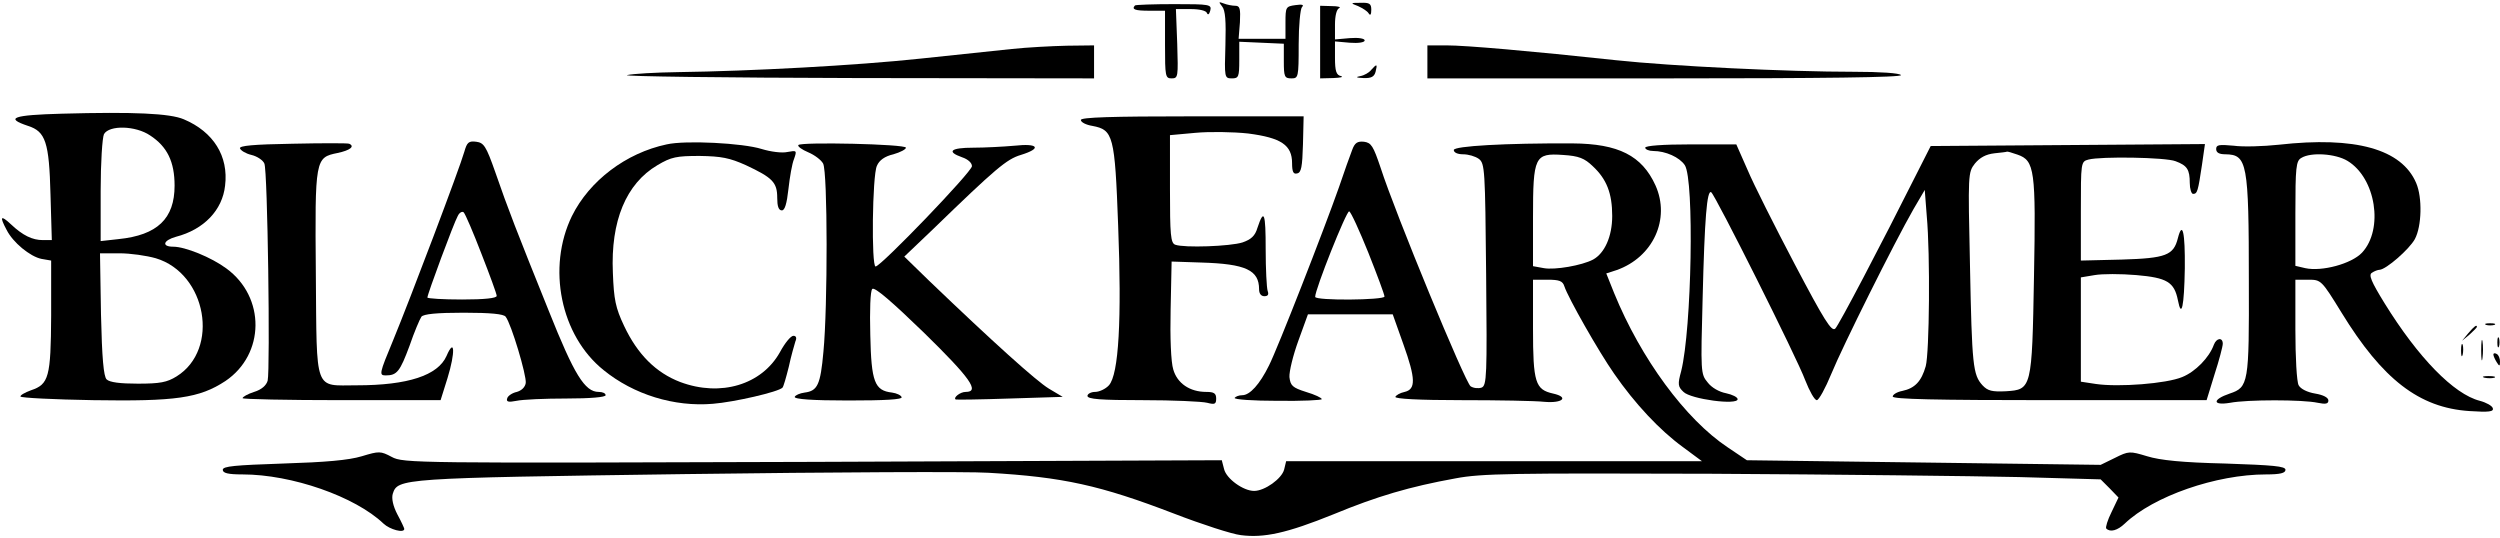
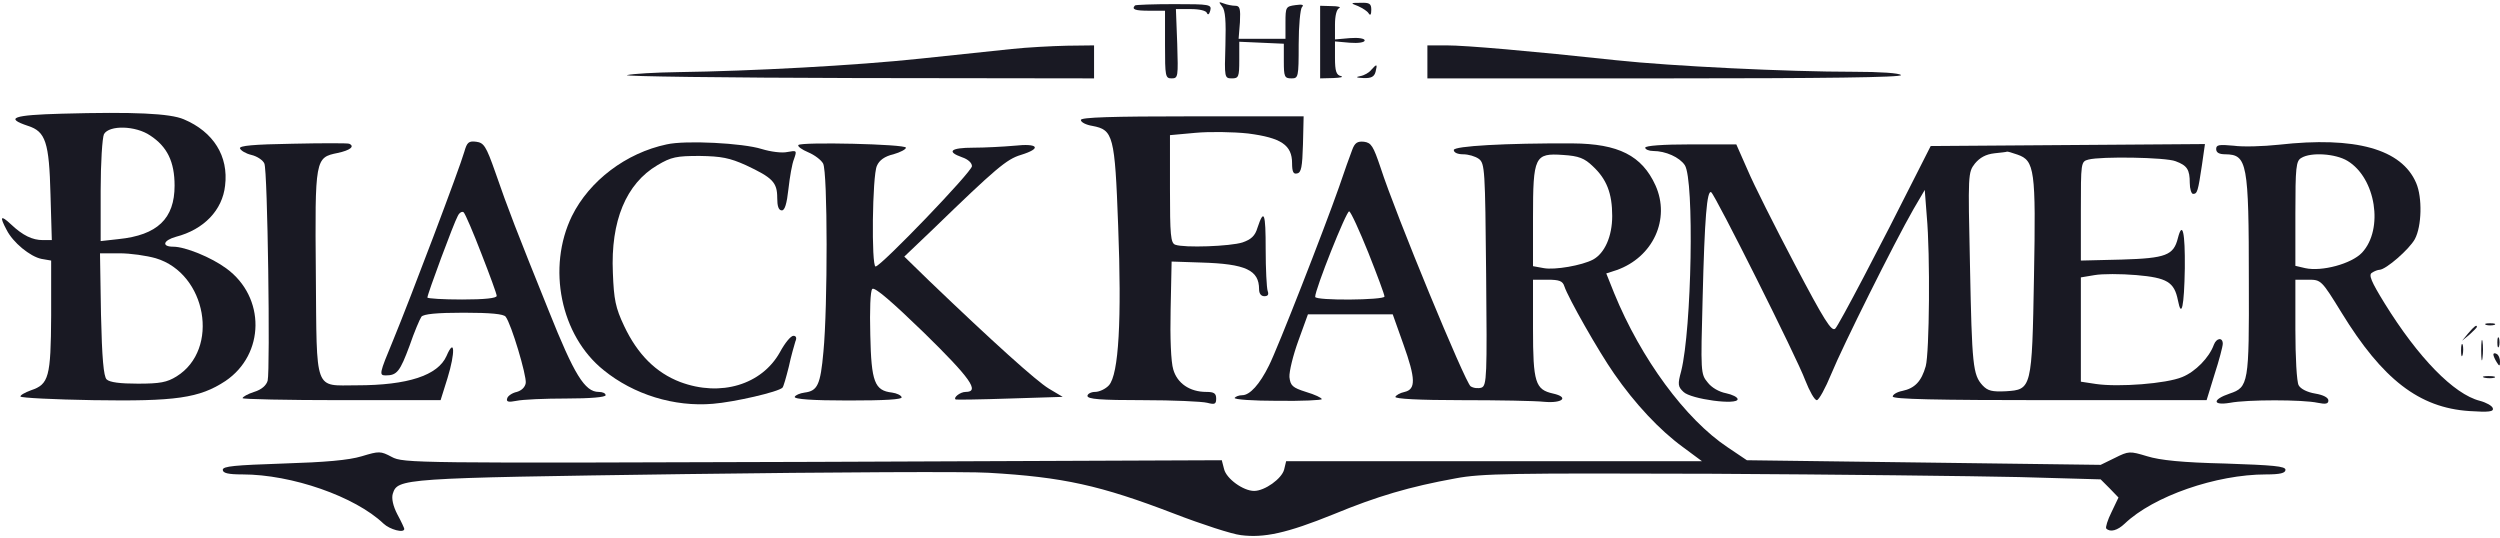
<svg xmlns="http://www.w3.org/2000/svg" width="1010" height="217" viewBox="0 0 1010 217" fill="none">
-   <path d="M458.533 2.2C457.067 3.8 458.533 4.333 464.267 4.333H470.667V18.067C470.667 30.866 470.8 31.666 473.333 31.666C476 31.666 476 31 475.6 17.666L475.067 3.667H481.067C484.667 3.667 487.333 4.333 487.6 5.266C488 6.2 488.533 5.8 488.933 4.333C489.6 1.8 488.8 1.667 474.4 1.667C466 1.667 458.8 1.933 458.533 2.2Z" fill="black" />
-   <path d="M493.733 2.6C495.067 4.2 495.333 8.6 495.067 18.2C494.667 31.4 494.667 31.666 497.733 31.666C500.4 31.666 500.667 31 500.667 24.333V16.866L509.733 17.267L518.667 17.666V24.733C518.667 31 518.933 31.666 521.733 31.666C524.533 31.666 524.667 31.267 524.667 17.933C524.667 10.333 525.333 3.533 526 2.866C526.933 1.933 526.133 1.667 523.333 2.067C519.467 2.6 519.333 2.866 519.333 9.133V15.666H509.867H500.4L500.933 9C501.2 3.533 500.933 2.333 499.067 2.333C497.867 2.333 495.733 1.933 494.4 1.4C492.267 0.6 492.267 0.733 493.733 2.6Z" fill="black" />
-   <path d="M548.667 2.466C550.4 3.266 552.4 4.466 552.933 5.4C553.6 6.466 554 5.933 554 3.933C554 1.533 553.333 1 549.733 1.133C545.467 1.133 545.467 1.266 548.667 2.466Z" fill="black" />
-   <path d="M533.333 17V31.666L538.667 31.533C541.6 31.4 542.933 31.133 541.733 30.733C539.867 30.333 539.333 28.733 539.333 23.4V16.733L545.333 17.267C548.8 17.533 551.333 17.133 551.333 16.333C551.333 15.533 548.8 15.133 545.333 15.4L539.333 15.933V9.933C539.333 6.333 540 3.667 541.067 3.267C541.867 2.866 540.533 2.466 538 2.466L533.333 2.333V17Z" fill="black" />
-   <path d="M408.667 19.8C402.4 20.466 386 22.2 372 23.666C345.867 26.466 303.333 28.733 274 29.133C264.8 29.267 255.6 29.8 253.333 30.333C251.2 30.866 292.667 31.4 345.733 31.533L442 31.666V25V18.333L431.067 18.466C424.933 18.6 414.933 19.133 408.667 19.8Z" fill="black" />
-   <path d="M576.667 25V31.666H672.8C736.4 31.666 768.533 31.267 768 30.333C767.467 29.533 759.6 29 748.933 29C722.133 29 675.333 26.733 652.933 24.333C618.267 20.6 592.133 18.333 584.4 18.333H576.667V25Z" fill="black" />
-   <path d="M554 28.2C553.2 29.266 551.2 30.466 549.6 30.733C547.467 31.133 547.867 31.4 550.8 31.533C554 31.666 555.2 31 555.733 29C556.533 25.8 556.267 25.666 554 28.2Z" fill="black" />
-   <path d="M24.933 45.933C5.333 46.466 1.733 47.666 11.333 50.866C18.4 53.133 19.867 57.4 20.4 78.6L20.933 97H17.333C13.067 97 9.2 95.133 4.4 90.6C0.267 86.733 -0.267 87.4 2.667 92.866C5.2 97.933 12.133 103.666 16.8 104.6L20.667 105.266V127.533C20.533 152.333 19.733 155.266 12.533 157.666C10 158.6 8.133 159.666 8.267 160.2C8.533 160.733 21.733 161.4 37.6 161.666C70.933 162.2 80.533 160.866 91.067 153.933C107.067 143.133 107.333 120.066 91.467 108.466C85.333 103.933 74.8 99.666 70 99.666C65.2 99.666 65.867 97.133 71.067 95.666C82.4 92.733 89.867 84.866 90.933 75C92.4 63.133 86.267 53.266 74.267 48.2C68.667 45.8 54.133 45.133 24.933 45.933ZM60.667 54.733C67.6 59.266 70.533 65.4 70.533 75C70.533 88.333 63.6 95 47.867 96.6L40.667 97.4V77.133C40.667 65.666 41.333 55.666 42 54.2C44.133 50.466 54.8 50.733 60.667 54.733ZM62.933 104.333C83.467 110.466 88.933 141.133 71.333 152.066C67.467 154.466 64.667 155 55.733 155C48.533 155 44.267 154.466 43.067 153.266C41.867 152.066 41.2 144.733 40.8 127L40.4 102.333H48.267C52.667 102.333 59.2 103.266 62.933 104.333Z" fill="black" />
-   <path d="M436.667 48.466C436.667 49.4 438.8 50.466 441.333 50.866C449.733 52.466 450.4 54.6 451.733 91.133C453.2 129 452 151.266 448 155.666C446.667 157.133 444.133 158.333 442.4 158.333C440.8 158.333 439.333 159.133 439.333 159.933C439.333 161.266 444.667 161.666 461.733 161.666C474 161.666 485.6 162.2 487.733 162.733C490.8 163.533 491.333 163.266 491.333 161C491.333 158.866 490.4 158.333 487.333 158.333C480.667 158.333 475.6 154.866 474 149.266C473.067 146.333 472.667 136.333 472.933 125L473.333 105.666L485.333 106.066C503.333 106.6 508.667 109.133 508.667 116.866C508.667 118.6 509.467 119.666 510.8 119.666C512.267 119.666 512.667 119 512.133 117.533C511.733 116.333 511.333 108.733 511.333 100.733C511.333 85.933 510.667 84.066 508 92.066C507.067 95.266 505.467 96.733 502 97.933C497.067 99.533 478.4 100.2 474.8 98.866C472.933 98.2 472.667 94.866 472.667 76.333V54.6L482.933 53.666C488.533 53.133 498.133 53.266 504.267 53.933C517.6 55.666 522 58.6 522 65.933C522 69.4 522.533 70.466 524 70.066C525.733 69.8 526.133 67.4 526.4 58.333L526.667 47H481.6C448.933 47 436.667 47.4 436.667 48.466Z" fill="black" />
-   <path d="M118.267 58.066C102.267 58.333 96.667 58.867 96.933 59.933C97.333 60.867 99.333 62.066 101.6 62.6C103.867 63.133 106.267 64.733 106.8 66.067C108.133 68.6 109.2 149.133 108.133 153.8C107.6 155.667 105.733 157.4 102.667 158.333C100.133 159.133 98 160.333 98 160.867C98 161.267 116 161.667 138 161.667H178L180.8 152.733C184 142.333 183.733 136.067 180.4 143.8C176.933 151.667 164.8 155.667 144.133 155.667C126.8 155.667 128 159.133 127.6 110.733C127.2 63.933 127.333 63.666 136.4 61.8C141.467 60.733 143.467 59.133 141.067 58.066C140.4 57.8 130.267 57.8 118.267 58.066Z" fill="black" />
-   <path d="M187.6 61.266C185.867 67.533 165.733 120.733 158.8 137.533C153.2 151 153.067 151.666 155.867 151.666C160.4 151.666 161.6 150.066 165.467 139.666C167.333 134.2 169.6 128.866 170.267 127.933C171.2 126.866 176.4 126.333 187.333 126.333C198.267 126.333 203.467 126.866 204.267 127.933C206.533 130.733 212.8 151.8 212.4 154.733C212.133 156.466 210.667 157.8 208.8 158.333C206.933 158.733 205.2 159.933 204.933 160.866C204.4 162.333 205.333 162.6 208.667 161.933C211.067 161.4 220.133 161 228.8 161C238.533 161 244.667 160.466 244.667 159.666C244.667 158.866 243.467 158.333 241.867 158.333C236.267 158.333 232 151.4 221.733 125.666C208.667 93.266 205.2 84.333 200.133 69.666C196.4 59 195.467 57.666 192.4 57.266C189.333 56.866 188.667 57.533 187.6 61.266ZM194.533 102.6C197.867 111.133 200.667 118.733 200.667 119.533C200.667 120.466 195.867 121 186.667 121C178.933 121 172.667 120.6 172.667 120.2C172.667 118.866 183.333 90.066 184.933 87.266C185.6 85.8 186.8 85.266 187.333 85.8C188 86.466 191.2 93.933 194.533 102.6Z" fill="black" />
-   <path d="M269.334 58.333C252.934 61.8 238.134 73 231.067 87.266C220.934 108.066 226.4 135.533 243.867 149.533C256 159.4 272.4 164.466 288 163.133C296.534 162.466 314.534 158.333 316.134 156.6C316.534 156.2 317.6 152.466 318.667 148.2C319.6 143.8 320.934 139.266 321.334 137.933C322 136.466 321.6 135.666 320.534 135.666C319.467 135.666 317.067 138.6 315.067 142.333C307.734 155.4 291.2 160.466 274.8 154.333C265.067 150.6 257.6 143.266 252.134 131.666C248.667 124.333 248 121 247.6 110.2C246.667 89.266 252.934 74.2 265.6 66.733C271.2 63.4 273.334 63 282.667 63C291.467 63.133 294.8 63.8 301.334 66.733C312.134 71.8 314 73.666 314 79.933C314 83.266 314.534 85 315.867 85C317.067 85 317.867 82.333 318.534 76.333C319.067 71.533 320 66.066 320.8 64.2C322 60.733 321.867 60.733 318.134 61.4C315.867 61.933 311.2 61.266 307.734 60.2C300.134 57.8 276.934 56.6 269.334 58.333Z" fill="black" />
-   <path d="M322.533 58.6C322.133 59.133 324 60.467 326.533 61.533C329.067 62.6 331.733 64.6 332.533 66.067C334.4 69.4 334.4 124.2 332.667 142.066C331.467 155.533 330.267 157.933 325.067 158.6C323.067 158.866 321.333 159.666 321.067 160.333C320.8 161.266 328.267 161.8 342.667 161.8C357.6 161.8 364.533 161.4 364.267 160.466C364 159.666 362.267 158.866 360.4 158.6C353.333 157.8 352 154.333 351.6 135.4C351.333 125.266 351.6 117.533 352.4 116.733C353.333 115.8 360.533 122.066 373.2 134.333C392 152.733 396 158.333 390.133 158.333C387.867 158.333 384.933 160.733 386.133 161.4C386.4 161.533 396.267 161.4 408 161L429.333 160.333L423.733 157C418.667 153.933 401.2 138.2 375.333 113.4L365.333 103.666L376.8 92.733C402.4 67.933 406.667 64.333 412.4 62.6C421.067 59.933 419.467 57.8 409.867 58.867C405.333 59.267 397.733 59.666 393.2 59.666C384 59.666 382.267 61.267 388.667 63.533C391.067 64.333 392.667 65.8 392.667 67.133C392.667 69.4 355.867 107.666 353.733 107.666C352 107.666 352.4 70.867 354.267 67C355.2 64.733 357.467 63.133 360.933 62.333C363.733 61.533 366 60.333 366 59.666C366 58.2 323.333 57.267 322.533 58.6Z" fill="black" />
-   <path d="M546.267 60.6C545.467 62.6 543.067 69.4 540.933 75.666C534.933 92.733 516.133 140.866 512.667 147.666C508.933 155.266 504.933 159.666 501.867 159.666C500.533 159.666 499.2 160.2 498.8 160.733C498.4 161.4 506.267 161.933 516.133 161.933C526 162.066 534 161.666 534 161.266C534 160.733 531.2 159.4 527.6 158.333C522.133 156.6 521.333 155.8 520.933 152.333C520.8 150.066 522.4 143.533 524.533 137.666L528.4 127H545.467H562.667L566.933 139C572 153.133 572 157.266 567.467 158.333C565.6 158.733 564 159.666 563.733 160.333C563.467 161.133 573.467 161.666 590.267 161.666C605.2 161.666 620.267 161.933 623.867 162.333C631.333 163 634 160.466 627.467 159C620.267 157.4 619.333 154.6 619.333 132.733V113H625.2C630 113 631.333 113.533 632 115.666C633.467 120.2 645.867 142.066 652.133 151C660.533 163.133 670.533 173.8 679.867 180.6L687.6 186.333H603.6H519.6L518.8 189.666C517.867 193.4 510.933 198.333 506.667 198.333C502.267 198.333 495.467 193.4 494.533 189.533L493.6 185.933L328.4 186.6C167.467 187.133 162.933 187.133 158.267 184.6C153.733 182.2 153.2 182.2 146.133 184.333C140.8 185.933 131.467 186.733 114.4 187.266C94.933 187.933 90 188.333 90 189.8C90 191.133 92.133 191.666 98 191.666C117.867 191.666 143.467 200.6 154.933 211.533C157.467 213.933 163.333 215.533 163.333 213.666C163.333 213.4 162.133 210.733 160.533 207.8C158.8 204.466 158.133 201.4 158.667 199.533C160.667 193.266 161.467 193.133 276.933 191.533C336.533 190.733 391.6 190.466 399.333 191C429.467 192.733 444.533 196.066 474.4 207.533C485.467 211.8 497.733 215.8 501.333 216.2C510.667 217.4 519.867 215.4 538.667 207.8C556.4 200.466 569.6 196.6 588 193.266C598.533 191.266 610.667 191.133 691.333 191.4C741.6 191.666 797.467 192.333 815.6 192.733L848.667 193.666L852.267 197.266L855.867 201L853.067 206.866C851.467 210.066 850.533 213.133 850.933 213.533C852.533 215.133 855.467 214.333 858.4 211.533C870 200.466 895.333 191.666 915.467 191.666C921.2 191.666 923.333 191.133 923.333 189.8C923.333 188.333 918.4 187.933 899.067 187.266C881.6 186.866 872.667 185.933 867.467 184.333C860.4 182.2 860 182.2 854.4 185L848.667 187.8L777.2 186.866L705.733 185.933L698 180.733C680.933 169.4 662.933 144.866 652.133 118.466L648.933 110.466L653.067 109.133C667.867 103.933 674.933 88.466 668.8 74.867C663.333 62.867 653.867 58.066 635.333 57.933C608.267 57.8 587.333 59 587.333 60.6C587.333 61.666 588.933 62.333 591.067 62.333C593.2 62.333 596 63.133 597.467 64.2C599.867 66.067 600 68.333 600.4 110.866C600.8 151.933 600.667 155.8 598.533 156.6C597.333 157 595.333 156.866 594.133 156.066C592 154.733 563.733 86.333 557.733 67.666C554.8 59 554 57.666 551.067 57.267C548.4 57 547.333 57.666 546.267 60.6ZM643.467 67.133C649.067 72.333 651.333 78.067 651.333 87.266C651.333 95.533 648.267 102.333 643.6 104.866C639.067 107.266 628.133 109.133 623.733 108.333L619.333 107.533V87.933C619.333 63.133 620 61.8 631.467 62.6C637.867 63 640.133 63.933 643.467 67.133ZM552.8 102.066C556.4 111.133 559.333 119 559.333 119.8C559.333 121.266 531.333 121.533 531.333 119.933C531.2 117.133 544 85 545.067 85.4C545.733 85.533 549.2 93.133 552.8 102.066Z" fill="black" />
-   <path d="M920.667 58.466C914.4 59.133 906.133 59.4 902.4 58.866C896.533 58.333 895.333 58.466 895.333 60.2C895.333 61.666 896.533 62.333 899.067 62.333C907.867 62.466 908.533 65.666 908.533 113.666C908.667 154.866 908.4 156.466 900.8 159C893.733 161.4 893.733 163.933 900.933 162.733C907.867 161.4 930.267 161.4 936.4 162.733C939.6 163.4 940.667 163.133 940.667 161.8C940.667 160.6 938.533 159.533 935.333 159C932.133 158.466 929.467 157.133 928.667 155.666C927.867 154.333 927.333 144.2 927.333 133.133V113H932.533C937.733 113 937.867 113.133 946 126.333C962.533 153.266 977.334 164.733 997.6 166.066C1005.6 166.6 1007.6 166.333 1007.07 164.866C1006.8 163.933 1004.4 162.6 1001.87 161.933C991.334 159.266 976.934 144.466 963.333 122.466C958 113.8 956.8 111 958.267 110.2C959.2 109.533 960.667 109 961.333 109C964 108.866 973.334 100.733 975.6 96.6C978.4 91.4 978.667 79.8 976.134 73.933C970.267 60.2 951.6 55 920.667 58.466ZM948.4 65C959.867 71.933 963.067 92.6 954.267 102.066C950 106.6 938 109.8 931.333 108.333L927.333 107.4V86.333C927.333 67.533 927.6 65 929.733 63.8C933.6 61.4 943.6 62.066 948.4 65Z" fill="black" />
-   <path d="M664.667 59.667C664.667 60.333 666.133 61 667.867 61C672.933 61 678.533 63.533 680.667 66.733C684.533 72.733 683.467 132.733 679.2 149.933C677.733 155.267 677.867 156.2 680.133 158.333C683.067 161.267 702 163.8 702 161.267C702 160.467 699.867 159.4 697.333 158.867C694.533 158.333 691.467 156.6 689.867 154.467C687.067 151.133 687.067 150.2 687.867 120.333C688.667 88.067 689.6 76.6 691.333 77.667C692.933 78.733 726 144.6 729.333 153.667C731.067 158.067 733.067 161.667 734 161.667C734.8 161.667 737.467 156.867 739.867 151C744.4 139.933 765.2 98.2 773.067 84.467L777.6 76.733L778.4 87.133C779.867 103 779.467 142.467 778 147.933C776.267 154.067 773.6 156.867 768.533 157.933C766.4 158.333 764.667 159.4 764.667 160.2C764.667 161.267 782 161.667 828 161.667H891.467L894.667 151.267C896.533 145.533 898 139.933 898 138.867C898 136.2 895.467 136.467 894.4 139.267C892.533 144.467 886.933 150.2 881.6 152.333C875.2 155 856 156.467 846.8 155.133L840.667 154.2V133.133V112.067L846.267 111.133C849.333 110.6 856.8 110.6 863.067 111.133C875.467 112.2 878.4 113.933 879.867 121.267C881.333 128.867 882.4 123.933 882.667 108.333C882.8 93.8 881.733 89 879.867 96.2C878.133 103.133 875.067 104.333 857.2 104.867L840.667 105.267V85.267C840.667 65.667 840.667 65.267 843.733 64.467C848.667 63.133 874.933 63.533 878.933 65.133C883.6 66.867 884.667 68.467 884.667 73.933C884.667 76.333 885.333 78.333 886 78.333C887.733 78.333 888 77.267 889.6 66.6L890.8 58.2L835.467 58.6L780 59L774.933 69C759.333 100.067 742.933 131.267 741.467 132.733C740 134.2 737.067 129.533 725.067 106.733C717.067 91.533 708.4 74.333 706 68.6L701.467 58.333H683.067C671.733 58.333 664.667 58.867 664.667 59.667ZM815.067 62.467C822 64.867 822.533 68.6 821.733 111.667C820.933 157.133 820.8 157.4 810.4 158.067C804.8 158.333 803.067 157.933 800.933 155.667C797.067 151.4 796.667 147.8 795.867 107C795.067 70.333 795.067 69.667 797.867 66.067C799.867 63.667 802.267 62.333 805.733 61.933C808.4 61.667 810.667 61.4 810.8 61.267C810.933 61.133 812.8 61.667 815.067 62.467Z" fill="black" />
-   <path d="M1004.4 131.266C1005.2 131.533 1006.8 131.533 1007.73 131.266C1008.53 130.866 1007.87 130.6 1006 130.6C1004.13 130.6 1003.47 130.866 1004.4 131.266Z" fill="black" />
-   <path d="M997.2 134.6L994.667 137.667L997.733 135.133C999.333 133.667 1000.67 132.333 1000.67 132.067C1000.67 131 999.6 131.8 997.2 134.6Z" fill="black" />
-   <path d="M1002.4 141.666C1002.4 145.266 1002.67 146.733 1002.93 144.6C1003.2 142.6 1003.2 139.666 1002.93 137.933C1002.67 136.333 1002.4 137.933 1002.4 141.666Z" fill="black" />
-   <path d="M1008.93 138.333C1008.93 140.2 1009.2 140.867 1009.6 139.933C1009.87 139.133 1009.87 137.533 1009.6 136.6C1009.2 135.8 1008.93 136.467 1008.93 138.333Z" fill="black" />
-   <path d="M994.267 141.667C994.267 143.8 994.534 144.6 994.934 143.267C995.2 142.067 995.2 140.2 994.934 139.267C994.534 138.467 994.267 139.4 994.267 141.667Z" fill="black" />
-   <path d="M1007.33 143.266C1007.33 143.8 1008 145.266 1008.67 146.333C1009.73 148.066 1010 148.066 1010 146.066C1010 144.866 1009.47 143.4 1008.67 143C1008 142.6 1007.33 142.6 1007.33 143.266Z" fill="black" />
-   <path d="M1003.73 152.6C1004.93 152.866 1006.8 152.866 1007.73 152.6C1008.53 152.2 1007.6 151.933 1005.33 151.933C1003.2 151.933 1002.4 152.2 1003.73 152.6Z" fill="black" />
+   <path d="M458.533 2.2C457.067 3.8 458.533 4.333 464.267 4.333H470.667V18.067C470.667 30.866 470.8 31.666 473.333 31.666C476 31.666 476 31 475.6 17.666L475.067 3.667H481.067C484.667 3.667 487.333 4.333 487.6 5.266C488 6.2 488.533 5.8 488.933 4.333C489.6 1.8 488.8 1.667 474.4 1.667C466 1.667 458.8 1.933 458.533 2.2Z" fill="#191923" />
+   <path d="M493.733 2.6C495.067 4.2 495.333 8.6 495.067 18.2C494.667 31.4 494.667 31.666 497.733 31.666C500.4 31.666 500.667 31 500.667 24.333V16.866L509.733 17.267L518.667 17.666V24.733C518.667 31 518.933 31.666 521.733 31.666C524.533 31.666 524.667 31.267 524.667 17.933C524.667 10.333 525.333 3.533 526 2.866C526.933 1.933 526.133 1.667 523.333 2.067C519.467 2.6 519.333 2.866 519.333 9.133V15.666H509.867H500.4L500.933 9C501.2 3.533 500.933 2.333 499.067 2.333C497.867 2.333 495.733 1.933 494.4 1.4C492.267 0.6 492.267 0.733 493.733 2.6Z" fill="#191923" />
+   <path d="M548.667 2.466C550.4 3.266 552.4 4.466 552.933 5.4C553.6 6.466 554 5.933 554 3.933C554 1.533 553.333 1 549.733 1.133C545.467 1.133 545.467 1.266 548.667 2.466Z" fill="#191923" />
+   <path d="M533.333 17V31.666L538.667 31.533C541.6 31.4 542.933 31.133 541.733 30.733C539.867 30.333 539.333 28.733 539.333 23.4V16.733L545.333 17.267C548.8 17.533 551.333 17.133 551.333 16.333C551.333 15.533 548.8 15.133 545.333 15.4L539.333 15.933V9.933C539.333 6.333 540 3.667 541.067 3.267C541.867 2.866 540.533 2.466 538 2.466L533.333 2.333V17Z" fill="#191923" />
+   <path d="M408.667 19.8C402.4 20.466 386 22.2 372 23.666C345.867 26.466 303.333 28.733 274 29.133C264.8 29.267 255.6 29.8 253.333 30.333C251.2 30.866 292.667 31.4 345.733 31.533L442 31.666V25V18.333L431.067 18.466C424.933 18.6 414.933 19.133 408.667 19.8Z" fill="#191923" />
+   <path d="M576.667 25V31.666H672.8C736.4 31.666 768.533 31.267 768 30.333C767.467 29.533 759.6 29 748.933 29C722.133 29 675.333 26.733 652.933 24.333C618.267 20.6 592.133 18.333 584.4 18.333H576.667V25Z" fill="#191923" />
+   <path d="M554 28.2C553.2 29.266 551.2 30.466 549.6 30.733C547.467 31.133 547.867 31.4 550.8 31.533C554 31.666 555.2 31 555.733 29C556.533 25.8 556.267 25.666 554 28.2Z" fill="#191923" />
+   <path d="M24.933 45.933C5.333 46.466 1.733 47.666 11.333 50.866C18.4 53.133 19.867 57.4 20.4 78.6L20.933 97H17.333C13.067 97 9.2 95.133 4.4 90.6C0.267 86.733 -0.267 87.4 2.667 92.866C5.2 97.933 12.133 103.666 16.8 104.6L20.667 105.266V127.533C20.533 152.333 19.733 155.266 12.533 157.666C10 158.6 8.133 159.666 8.267 160.2C8.533 160.733 21.733 161.4 37.6 161.666C70.933 162.2 80.533 160.866 91.067 153.933C107.067 143.133 107.333 120.066 91.467 108.466C85.333 103.933 74.8 99.666 70 99.666C65.2 99.666 65.867 97.133 71.067 95.666C82.4 92.733 89.867 84.866 90.933 75C92.4 63.133 86.267 53.266 74.267 48.2C68.667 45.8 54.133 45.133 24.933 45.933ZM60.667 54.733C67.6 59.266 70.533 65.4 70.533 75C70.533 88.333 63.6 95 47.867 96.6L40.667 97.4V77.133C40.667 65.666 41.333 55.666 42 54.2C44.133 50.466 54.8 50.733 60.667 54.733ZM62.933 104.333C83.467 110.466 88.933 141.133 71.333 152.066C67.467 154.466 64.667 155 55.733 155C48.533 155 44.267 154.466 43.067 153.266C41.867 152.066 41.2 144.733 40.8 127L40.4 102.333H48.267C52.667 102.333 59.2 103.266 62.933 104.333Z" fill="#191923" />
+   <path d="M436.667 48.466C436.667 49.4 438.8 50.466 441.333 50.866C449.733 52.466 450.4 54.6 451.733 91.133C453.2 129 452 151.266 448 155.666C446.667 157.133 444.133 158.333 442.4 158.333C440.8 158.333 439.333 159.133 439.333 159.933C439.333 161.266 444.667 161.666 461.733 161.666C474 161.666 485.6 162.2 487.733 162.733C490.8 163.533 491.333 163.266 491.333 161C491.333 158.866 490.4 158.333 487.333 158.333C480.667 158.333 475.6 154.866 474 149.266C473.067 146.333 472.667 136.333 472.933 125L473.333 105.666L485.333 106.066C503.333 106.6 508.667 109.133 508.667 116.866C508.667 118.6 509.467 119.666 510.8 119.666C512.267 119.666 512.667 119 512.133 117.533C511.733 116.333 511.333 108.733 511.333 100.733C511.333 85.933 510.667 84.066 508 92.066C507.067 95.266 505.467 96.733 502 97.933C497.067 99.533 478.4 100.2 474.8 98.866C472.933 98.2 472.667 94.866 472.667 76.333V54.6L482.933 53.666C488.533 53.133 498.133 53.266 504.267 53.933C517.6 55.666 522 58.6 522 65.933C522 69.4 522.533 70.466 524 70.066C525.733 69.8 526.133 67.4 526.4 58.333L526.667 47H481.6C448.933 47 436.667 47.4 436.667 48.466Z" fill="#191923" />
+   <path d="M118.267 58.066C102.267 58.333 96.667 58.867 96.933 59.933C97.333 60.867 99.333 62.066 101.6 62.6C103.867 63.133 106.267 64.733 106.8 66.067C108.133 68.6 109.2 149.133 108.133 153.8C107.6 155.667 105.733 157.4 102.667 158.333C100.133 159.133 98 160.333 98 160.867C98 161.267 116 161.667 138 161.667H178L180.8 152.733C184 142.333 183.733 136.067 180.4 143.8C176.933 151.667 164.8 155.667 144.133 155.667C126.8 155.667 128 159.133 127.6 110.733C127.2 63.933 127.333 63.666 136.4 61.8C141.467 60.733 143.467 59.133 141.067 58.066C140.4 57.8 130.267 57.8 118.267 58.066Z" fill="#191923" />
+   <path d="M187.6 61.266C185.867 67.533 165.733 120.733 158.8 137.533C153.2 151 153.067 151.666 155.867 151.666C160.4 151.666 161.6 150.066 165.467 139.666C167.333 134.2 169.6 128.866 170.267 127.933C171.2 126.866 176.4 126.333 187.333 126.333C198.267 126.333 203.467 126.866 204.267 127.933C206.533 130.733 212.8 151.8 212.4 154.733C212.133 156.466 210.667 157.8 208.8 158.333C206.933 158.733 205.2 159.933 204.933 160.866C204.4 162.333 205.333 162.6 208.667 161.933C211.067 161.4 220.133 161 228.8 161C238.533 161 244.667 160.466 244.667 159.666C244.667 158.866 243.467 158.333 241.867 158.333C236.267 158.333 232 151.4 221.733 125.666C208.667 93.266 205.2 84.333 200.133 69.666C196.4 59 195.467 57.666 192.4 57.266C189.333 56.866 188.667 57.533 187.6 61.266ZM194.533 102.6C197.867 111.133 200.667 118.733 200.667 119.533C200.667 120.466 195.867 121 186.667 121C178.933 121 172.667 120.6 172.667 120.2C172.667 118.866 183.333 90.066 184.933 87.266C185.6 85.8 186.8 85.266 187.333 85.8C188 86.466 191.2 93.933 194.533 102.6Z" fill="#191923" />
+   <path d="M269.334 58.333C252.934 61.8 238.134 73 231.067 87.266C220.934 108.066 226.4 135.533 243.867 149.533C256 159.4 272.4 164.466 288 163.133C296.534 162.466 314.534 158.333 316.134 156.6C316.534 156.2 317.6 152.466 318.667 148.2C319.6 143.8 320.934 139.266 321.334 137.933C322 136.466 321.6 135.666 320.534 135.666C319.467 135.666 317.067 138.6 315.067 142.333C307.734 155.4 291.2 160.466 274.8 154.333C265.067 150.6 257.6 143.266 252.134 131.666C248.667 124.333 248 121 247.6 110.2C246.667 89.266 252.934 74.2 265.6 66.733C271.2 63.4 273.334 63 282.667 63C291.467 63.133 294.8 63.8 301.334 66.733C312.134 71.8 314 73.666 314 79.933C314 83.266 314.534 85 315.867 85C317.067 85 317.867 82.333 318.534 76.333C319.067 71.533 320 66.066 320.8 64.2C322 60.733 321.867 60.733 318.134 61.4C315.867 61.933 311.2 61.266 307.734 60.2C300.134 57.8 276.934 56.6 269.334 58.333Z" fill="#191923" />
+   <path d="M322.533 58.6C322.133 59.133 324 60.467 326.533 61.533C329.067 62.6 331.733 64.6 332.533 66.067C334.4 69.4 334.4 124.2 332.667 142.066C331.467 155.533 330.267 157.933 325.067 158.6C323.067 158.866 321.333 159.666 321.067 160.333C320.8 161.266 328.267 161.8 342.667 161.8C357.6 161.8 364.533 161.4 364.267 160.466C364 159.666 362.267 158.866 360.4 158.6C353.333 157.8 352 154.333 351.6 135.4C351.333 125.266 351.6 117.533 352.4 116.733C353.333 115.8 360.533 122.066 373.2 134.333C392 152.733 396 158.333 390.133 158.333C387.867 158.333 384.933 160.733 386.133 161.4C386.4 161.533 396.267 161.4 408 161L429.333 160.333L423.733 157C418.667 153.933 401.2 138.2 375.333 113.4L365.333 103.666L376.8 92.733C402.4 67.933 406.667 64.333 412.4 62.6C421.067 59.933 419.467 57.8 409.867 58.867C405.333 59.267 397.733 59.666 393.2 59.666C384 59.666 382.267 61.267 388.667 63.533C391.067 64.333 392.667 65.8 392.667 67.133C392.667 69.4 355.867 107.666 353.733 107.666C352 107.666 352.4 70.867 354.267 67C355.2 64.733 357.467 63.133 360.933 62.333C363.733 61.533 366 60.333 366 59.666C366 58.2 323.333 57.267 322.533 58.6Z" fill="#191923" />
+   <path d="M546.267 60.6C545.467 62.6 543.067 69.4 540.933 75.666C534.933 92.733 516.133 140.866 512.667 147.666C508.933 155.266 504.933 159.666 501.867 159.666C500.533 159.666 499.2 160.2 498.8 160.733C498.4 161.4 506.267 161.933 516.133 161.933C526 162.066 534 161.666 534 161.266C534 160.733 531.2 159.4 527.6 158.333C522.133 156.6 521.333 155.8 520.933 152.333C520.8 150.066 522.4 143.533 524.533 137.666L528.4 127H545.467H562.667L566.933 139C572 153.133 572 157.266 567.467 158.333C565.6 158.733 564 159.666 563.733 160.333C563.467 161.133 573.467 161.666 590.267 161.666C605.2 161.666 620.267 161.933 623.867 162.333C631.333 163 634 160.466 627.467 159C620.267 157.4 619.333 154.6 619.333 132.733V113H625.2C630 113 631.333 113.533 632 115.666C633.467 120.2 645.867 142.066 652.133 151C660.533 163.133 670.533 173.8 679.867 180.6L687.6 186.333H603.6H519.6L518.8 189.666C517.867 193.4 510.933 198.333 506.667 198.333C502.267 198.333 495.467 193.4 494.533 189.533L493.6 185.933L328.4 186.6C167.467 187.133 162.933 187.133 158.267 184.6C153.733 182.2 153.2 182.2 146.133 184.333C140.8 185.933 131.467 186.733 114.4 187.266C94.933 187.933 90 188.333 90 189.8C90 191.133 92.133 191.666 98 191.666C117.867 191.666 143.467 200.6 154.933 211.533C157.467 213.933 163.333 215.533 163.333 213.666C163.333 213.4 162.133 210.733 160.533 207.8C158.8 204.466 158.133 201.4 158.667 199.533C160.667 193.266 161.467 193.133 276.933 191.533C336.533 190.733 391.6 190.466 399.333 191C429.467 192.733 444.533 196.066 474.4 207.533C485.467 211.8 497.733 215.8 501.333 216.2C510.667 217.4 519.867 215.4 538.667 207.8C556.4 200.466 569.6 196.6 588 193.266C598.533 191.266 610.667 191.133 691.333 191.4C741.6 191.666 797.467 192.333 815.6 192.733L848.667 193.666L852.267 197.266L855.867 201L853.067 206.866C851.467 210.066 850.533 213.133 850.933 213.533C852.533 215.133 855.467 214.333 858.4 211.533C870 200.466 895.333 191.666 915.467 191.666C921.2 191.666 923.333 191.133 923.333 189.8C923.333 188.333 918.4 187.933 899.067 187.266C881.6 186.866 872.667 185.933 867.467 184.333C860.4 182.2 860 182.2 854.4 185L848.667 187.8L777.2 186.866L705.733 185.933L698 180.733C680.933 169.4 662.933 144.866 652.133 118.466L648.933 110.466L653.067 109.133C667.867 103.933 674.933 88.466 668.8 74.867C663.333 62.867 653.867 58.066 635.333 57.933C608.267 57.8 587.333 59 587.333 60.6C587.333 61.666 588.933 62.333 591.067 62.333C593.2 62.333 596 63.133 597.467 64.2C599.867 66.067 600 68.333 600.4 110.866C600.8 151.933 600.667 155.8 598.533 156.6C597.333 157 595.333 156.866 594.133 156.066C592 154.733 563.733 86.333 557.733 67.666C554.8 59 554 57.666 551.067 57.267C548.4 57 547.333 57.666 546.267 60.6ZM643.467 67.133C649.067 72.333 651.333 78.067 651.333 87.266C651.333 95.533 648.267 102.333 643.6 104.866C639.067 107.266 628.133 109.133 623.733 108.333L619.333 107.533V87.933C619.333 63.133 620 61.8 631.467 62.6C637.867 63 640.133 63.933 643.467 67.133ZM552.8 102.066C556.4 111.133 559.333 119 559.333 119.8C559.333 121.266 531.333 121.533 531.333 119.933C531.2 117.133 544 85 545.067 85.4C545.733 85.533 549.2 93.133 552.8 102.066Z" fill="#191923" />
+   <path d="M920.667 58.466C914.4 59.133 906.133 59.4 902.4 58.866C896.533 58.333 895.333 58.466 895.333 60.2C895.333 61.666 896.533 62.333 899.067 62.333C907.867 62.466 908.533 65.666 908.533 113.666C908.667 154.866 908.4 156.466 900.8 159C893.733 161.4 893.733 163.933 900.933 162.733C907.867 161.4 930.267 161.4 936.4 162.733C939.6 163.4 940.667 163.133 940.667 161.8C940.667 160.6 938.533 159.533 935.333 159C932.133 158.466 929.467 157.133 928.667 155.666C927.867 154.333 927.333 144.2 927.333 133.133V113H932.533C937.733 113 937.867 113.133 946 126.333C962.533 153.266 977.334 164.733 997.6 166.066C1005.6 166.6 1007.6 166.333 1007.07 164.866C1006.8 163.933 1004.4 162.6 1001.87 161.933C991.334 159.266 976.934 144.466 963.333 122.466C958 113.8 956.8 111 958.267 110.2C959.2 109.533 960.667 109 961.333 109C964 108.866 973.334 100.733 975.6 96.6C978.4 91.4 978.667 79.8 976.134 73.933C970.267 60.2 951.6 55 920.667 58.466ZM948.4 65C959.867 71.933 963.067 92.6 954.267 102.066C950 106.6 938 109.8 931.333 108.333L927.333 107.4V86.333C927.333 67.533 927.6 65 929.733 63.8C933.6 61.4 943.6 62.066 948.4 65Z" fill="#191923" />
+   <path d="M664.667 59.667C664.667 60.333 666.133 61 667.867 61C672.933 61 678.533 63.533 680.667 66.733C684.533 72.733 683.467 132.733 679.2 149.933C677.733 155.267 677.867 156.2 680.133 158.333C683.067 161.267 702 163.8 702 161.267C702 160.467 699.867 159.4 697.333 158.867C694.533 158.333 691.467 156.6 689.867 154.467C687.067 151.133 687.067 150.2 687.867 120.333C688.667 88.067 689.6 76.6 691.333 77.667C692.933 78.733 726 144.6 729.333 153.667C731.067 158.067 733.067 161.667 734 161.667C734.8 161.667 737.467 156.867 739.867 151C744.4 139.933 765.2 98.2 773.067 84.467L777.6 76.733L778.4 87.133C779.867 103 779.467 142.467 778 147.933C776.267 154.067 773.6 156.867 768.533 157.933C766.4 158.333 764.667 159.4 764.667 160.2C764.667 161.267 782 161.667 828 161.667H891.467L894.667 151.267C896.533 145.533 898 139.933 898 138.867C898 136.2 895.467 136.467 894.4 139.267C892.533 144.467 886.933 150.2 881.6 152.333C875.2 155 856 156.467 846.8 155.133L840.667 154.2V133.133V112.067L846.267 111.133C849.333 110.6 856.8 110.6 863.067 111.133C875.467 112.2 878.4 113.933 879.867 121.267C881.333 128.867 882.4 123.933 882.667 108.333C882.8 93.8 881.733 89 879.867 96.2C878.133 103.133 875.067 104.333 857.2 104.867L840.667 105.267V85.267C840.667 65.667 840.667 65.267 843.733 64.467C848.667 63.133 874.933 63.533 878.933 65.133C883.6 66.867 884.667 68.467 884.667 73.933C884.667 76.333 885.333 78.333 886 78.333C887.733 78.333 888 77.267 889.6 66.6L890.8 58.2L835.467 58.6L780 59L774.933 69C759.333 100.067 742.933 131.267 741.467 132.733C740 134.2 737.067 129.533 725.067 106.733C717.067 91.533 708.4 74.333 706 68.6L701.467 58.333H683.067C671.733 58.333 664.667 58.867 664.667 59.667ZM815.067 62.467C822 64.867 822.533 68.6 821.733 111.667C820.933 157.133 820.8 157.4 810.4 158.067C804.8 158.333 803.067 157.933 800.933 155.667C797.067 151.4 796.667 147.8 795.867 107C795.067 70.333 795.067 69.667 797.867 66.067C799.867 63.667 802.267 62.333 805.733 61.933C808.4 61.667 810.667 61.4 810.8 61.267C810.933 61.133 812.8 61.667 815.067 62.467Z" fill="#191923" />
+   <path d="M1004.4 131.266C1005.2 131.533 1006.8 131.533 1007.73 131.266C1008.53 130.866 1007.87 130.6 1006 130.6C1004.13 130.6 1003.47 130.866 1004.4 131.266Z" fill="#191923" />
+   <path d="M997.2 134.6L994.667 137.667L997.733 135.133C999.333 133.667 1000.67 132.333 1000.67 132.067C1000.67 131 999.6 131.8 997.2 134.6Z" fill="#191923" />
+   <path d="M1002.4 141.666C1002.4 145.266 1002.67 146.733 1002.93 144.6C1003.2 142.6 1003.2 139.666 1002.93 137.933C1002.67 136.333 1002.4 137.933 1002.4 141.666Z" fill="#191923" />
+   <path d="M1008.93 138.333C1008.93 140.2 1009.2 140.867 1009.6 139.933C1009.87 139.133 1009.87 137.533 1009.6 136.6C1009.2 135.8 1008.93 136.467 1008.93 138.333Z" fill="#191923" />
+   <path d="M994.267 141.667C994.267 143.8 994.534 144.6 994.934 143.267C995.2 142.067 995.2 140.2 994.934 139.267C994.534 138.467 994.267 139.4 994.267 141.667Z" fill="#191923" />
+   <path d="M1007.33 143.266C1007.33 143.8 1008 145.266 1008.67 146.333C1009.73 148.066 1010 148.066 1010 146.066C1010 144.866 1009.47 143.4 1008.67 143C1008 142.6 1007.33 142.6 1007.33 143.266Z" fill="#191923" />
+   <path d="M1003.73 152.6C1004.93 152.866 1006.8 152.866 1007.73 152.6C1008.53 152.2 1007.6 151.933 1005.33 151.933C1003.2 151.933 1002.4 152.2 1003.73 152.6Z" fill="#191923" />
</svg>
